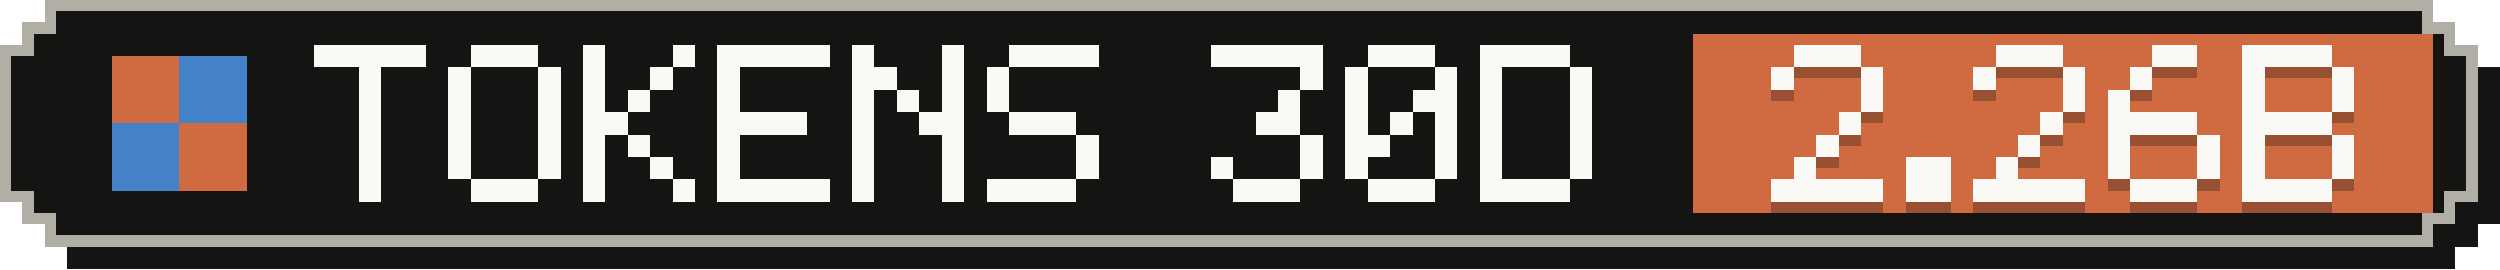
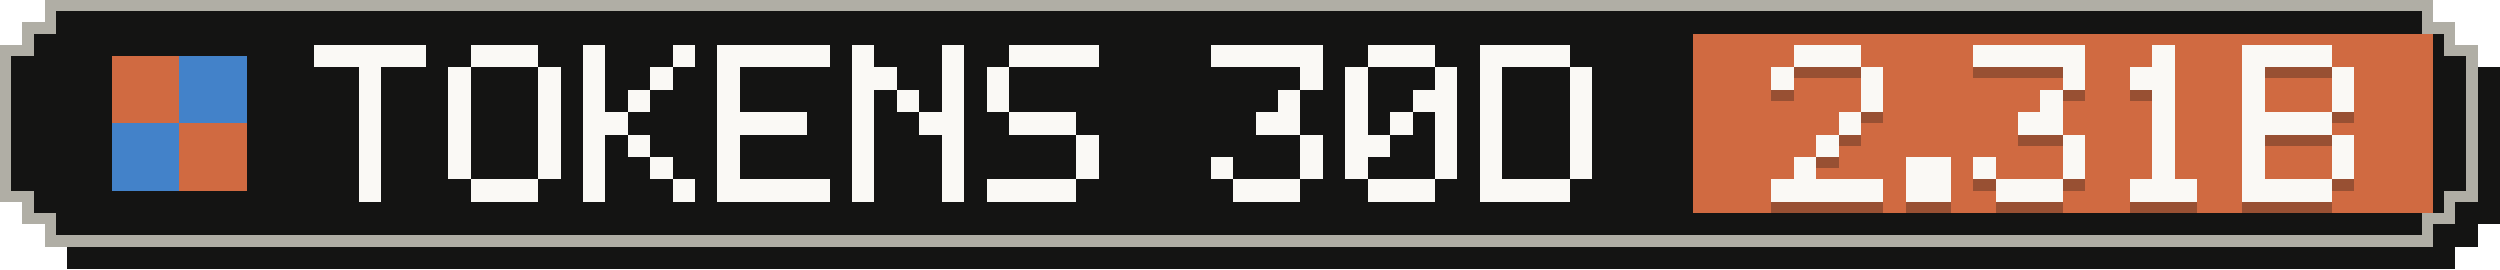
- <svg xmlns="http://www.w3.org/2000/svg" width="223" height="24" viewBox="0 0 223 24" role="img" aria-label="Tokens, last 30 days: 2.26B">
+ <svg xmlns="http://www.w3.org/2000/svg" width="223" height="24" viewBox="0 0 223 24" role="img" aria-label="Tokens, last 30 days: 2.31B">
  <g shape-rendering="crispEdges">
    <path fill="#141413" d="M6,2 H219 V4 H221 V6 H223 V20 H221 V22 H219 V24 H6 V22 H4 V20 H2 V6 H4 V4 H6 Z" />
    <path fill="#b0aea5" d="M4,0 H217 V2 H219 V4 H221 V18 H219 V20 H217 V22 H4 V20 H2 V18 H0 V4 H2 V2 H4 Z" />
    <path fill="#141413" d="M5,1 H216 V3 H218 V5 H220 V17 H218 V19 H216 V21 H5 V19 H3 V17 H1 V5 H3 V3 H5 Z" />
    <rect fill="#d06a41" x="151" y="3" width="66" height="16" />
    <g fill="#d06a41">
      <rect x="10" y="5" width="6" height="6" />
      <rect x="16" y="11" width="6" height="6" />
    </g>
    <g fill="#4382c9">
      <rect x="16" y="5" width="6" height="6" />
      <rect x="10" y="11" width="6" height="6" />
    </g>
    <g fill="#faf9f5">
      <rect x="28" y="4" width="10" height="2" />
      <rect x="32" y="6" width="2" height="2" />
      <rect x="32" y="8" width="2" height="2" />
      <rect x="32" y="10" width="2" height="2" />
      <rect x="32" y="12" width="2" height="2" />
      <rect x="32" y="14" width="2" height="2" />
      <rect x="32" y="16" width="2" height="2" />
      <rect x="42" y="4" width="6" height="2" />
      <rect x="40" y="6" width="2" height="2" />
      <rect x="48" y="6" width="2" height="2" />
      <rect x="40" y="8" width="2" height="2" />
      <rect x="48" y="8" width="2" height="2" />
      <rect x="40" y="10" width="2" height="2" />
      <rect x="48" y="10" width="2" height="2" />
      <rect x="40" y="12" width="2" height="2" />
      <rect x="48" y="12" width="2" height="2" />
      <rect x="40" y="14" width="2" height="2" />
      <rect x="48" y="14" width="2" height="2" />
      <rect x="42" y="16" width="6" height="2" />
      <rect x="52" y="4" width="2" height="2" />
      <rect x="60" y="4" width="2" height="2" />
      <rect x="52" y="6" width="2" height="2" />
      <rect x="58" y="6" width="2" height="2" />
      <rect x="52" y="8" width="2" height="2" />
      <rect x="56" y="8" width="2" height="2" />
      <rect x="52" y="10" width="4" height="2" />
      <rect x="52" y="12" width="2" height="2" />
      <rect x="56" y="12" width="2" height="2" />
      <rect x="52" y="14" width="2" height="2" />
      <rect x="58" y="14" width="2" height="2" />
      <rect x="52" y="16" width="2" height="2" />
      <rect x="60" y="16" width="2" height="2" />
      <rect x="64" y="4" width="10" height="2" />
      <rect x="64" y="6" width="2" height="2" />
      <rect x="64" y="8" width="2" height="2" />
      <rect x="64" y="10" width="8" height="2" />
      <rect x="64" y="12" width="2" height="2" />
      <rect x="64" y="14" width="2" height="2" />
      <rect x="64" y="16" width="10" height="2" />
      <rect x="76" y="4" width="2" height="2" />
      <rect x="84" y="4" width="2" height="2" />
      <rect x="76" y="6" width="4" height="2" />
      <rect x="84" y="6" width="2" height="2" />
      <rect x="76" y="8" width="2" height="2" />
      <rect x="80" y="8" width="2" height="2" />
      <rect x="84" y="8" width="2" height="2" />
      <rect x="76" y="10" width="2" height="2" />
      <rect x="82" y="10" width="4" height="2" />
      <rect x="76" y="12" width="2" height="2" />
      <rect x="84" y="12" width="2" height="2" />
      <rect x="76" y="14" width="2" height="2" />
      <rect x="84" y="14" width="2" height="2" />
      <rect x="76" y="16" width="2" height="2" />
      <rect x="84" y="16" width="2" height="2" />
      <rect x="90" y="4" width="8" height="2" />
      <rect x="88" y="6" width="2" height="2" />
      <rect x="88" y="8" width="2" height="2" />
      <rect x="90" y="10" width="6" height="2" />
      <rect x="96" y="12" width="2" height="2" />
      <rect x="96" y="14" width="2" height="2" />
      <rect x="88" y="16" width="8" height="2" />
      <rect x="108" y="4" width="10" height="2" />
      <rect x="116" y="6" width="2" height="2" />
      <rect x="114" y="8" width="2" height="2" />
      <rect x="112" y="10" width="4" height="2" />
      <rect x="116" y="12" width="2" height="2" />
      <rect x="108" y="14" width="2" height="2" />
      <rect x="116" y="14" width="2" height="2" />
      <rect x="110" y="16" width="6" height="2" />
      <rect x="122" y="4" width="6" height="2" />
      <rect x="120" y="6" width="2" height="2" />
      <rect x="128" y="6" width="2" height="2" />
      <rect x="120" y="8" width="2" height="2" />
      <rect x="126" y="8" width="4" height="2" />
      <rect x="120" y="10" width="2" height="2" />
      <rect x="124" y="10" width="2" height="2" />
      <rect x="128" y="10" width="2" height="2" />
      <rect x="120" y="12" width="4" height="2" />
      <rect x="128" y="12" width="2" height="2" />
      <rect x="120" y="14" width="2" height="2" />
      <rect x="128" y="14" width="2" height="2" />
      <rect x="122" y="16" width="6" height="2" />
      <rect x="132" y="4" width="8" height="2" />
      <rect x="132" y="6" width="2" height="2" />
      <rect x="140" y="6" width="2" height="2" />
      <rect x="132" y="8" width="2" height="2" />
      <rect x="140" y="8" width="2" height="2" />
      <rect x="132" y="10" width="2" height="2" />
      <rect x="140" y="10" width="2" height="2" />
      <rect x="132" y="12" width="2" height="2" />
      <rect x="140" y="12" width="2" height="2" />
      <rect x="132" y="14" width="2" height="2" />
      <rect x="140" y="14" width="2" height="2" />
      <rect x="132" y="16" width="8" height="2" />
    </g>
    <g fill="#141413" fill-opacity=".3">
      <rect x="160" y="5" width="6" height="2" />
      <rect x="158" y="7" width="2" height="2" />
      <rect x="166" y="7" width="2" height="2" />
      <rect x="166" y="9" width="2" height="2" />
      <rect x="164" y="11" width="2" height="2" />
      <rect x="162" y="13" width="2" height="2" />
      <rect x="160" y="15" width="2" height="2" />
      <rect x="158" y="17" width="10" height="2" />
      <rect x="170" y="15" width="4" height="2" />
      <rect x="170" y="17" width="4" height="2" />
-       <rect x="178" y="5" width="6" height="2" />
-       <rect x="176" y="7" width="2" height="2" />
+       <rect x="176" y="5" width="10" height="2" />
      <rect x="184" y="7" width="2" height="2" />
-       <rect x="184" y="9" width="2" height="2" />
-       <rect x="182" y="11" width="2" height="2" />
-       <rect x="180" y="13" width="2" height="2" />
-       <rect x="178" y="15" width="2" height="2" />
-       <rect x="176" y="17" width="10" height="2" />
-       <rect x="192" y="5" width="4" height="2" />
-       <rect x="190" y="7" width="2" height="2" />
-       <rect x="188" y="9" width="2" height="2" />
-       <rect x="188" y="11" width="8" height="2" />
-       <rect x="188" y="13" width="2" height="2" />
-       <rect x="196" y="13" width="2" height="2" />
-       <rect x="188" y="15" width="2" height="2" />
-       <rect x="196" y="15" width="2" height="2" />
+       <rect x="182" y="9" width="2" height="2" />
+       <rect x="180" y="11" width="4" height="2" />
+       <rect x="184" y="13" width="2" height="2" />
+       <rect x="176" y="15" width="2" height="2" />
+       <rect x="184" y="15" width="2" height="2" />
+       <rect x="178" y="17" width="6" height="2" />
+       <rect x="192" y="5" width="2" height="2" />
+       <rect x="190" y="7" width="4" height="2" />
+       <rect x="192" y="9" width="2" height="2" />
+       <rect x="192" y="11" width="2" height="2" />
+       <rect x="192" y="13" width="2" height="2" />
+       <rect x="192" y="15" width="2" height="2" />
      <rect x="190" y="17" width="6" height="2" />
      <rect x="200" y="5" width="8" height="2" />
      <rect x="200" y="7" width="2" height="2" />
      <rect x="208" y="7" width="2" height="2" />
      <rect x="200" y="9" width="2" height="2" />
      <rect x="208" y="9" width="2" height="2" />
      <rect x="200" y="11" width="8" height="2" />
      <rect x="200" y="13" width="2" height="2" />
      <rect x="208" y="13" width="2" height="2" />
      <rect x="200" y="15" width="2" height="2" />
      <rect x="208" y="15" width="2" height="2" />
      <rect x="200" y="17" width="8" height="2" />
    </g>
    <g fill="#faf9f5">
      <rect x="160" y="4" width="6" height="2" />
      <rect x="158" y="6" width="2" height="2" />
      <rect x="166" y="6" width="2" height="2" />
      <rect x="166" y="8" width="2" height="2" />
      <rect x="164" y="10" width="2" height="2" />
      <rect x="162" y="12" width="2" height="2" />
      <rect x="160" y="14" width="2" height="2" />
      <rect x="158" y="16" width="10" height="2" />
      <rect x="170" y="14" width="4" height="2" />
      <rect x="170" y="16" width="4" height="2" />
-       <rect x="178" y="4" width="6" height="2" />
-       <rect x="176" y="6" width="2" height="2" />
+       <rect x="176" y="4" width="10" height="2" />
      <rect x="184" y="6" width="2" height="2" />
-       <rect x="184" y="8" width="2" height="2" />
-       <rect x="182" y="10" width="2" height="2" />
-       <rect x="180" y="12" width="2" height="2" />
-       <rect x="178" y="14" width="2" height="2" />
-       <rect x="176" y="16" width="10" height="2" />
-       <rect x="192" y="4" width="4" height="2" />
-       <rect x="190" y="6" width="2" height="2" />
-       <rect x="188" y="8" width="2" height="2" />
-       <rect x="188" y="10" width="8" height="2" />
-       <rect x="188" y="12" width="2" height="2" />
-       <rect x="196" y="12" width="2" height="2" />
-       <rect x="188" y="14" width="2" height="2" />
-       <rect x="196" y="14" width="2" height="2" />
+       <rect x="182" y="8" width="2" height="2" />
+       <rect x="180" y="10" width="4" height="2" />
+       <rect x="184" y="12" width="2" height="2" />
+       <rect x="176" y="14" width="2" height="2" />
+       <rect x="184" y="14" width="2" height="2" />
+       <rect x="178" y="16" width="6" height="2" />
+       <rect x="192" y="4" width="2" height="2" />
+       <rect x="190" y="6" width="4" height="2" />
+       <rect x="192" y="8" width="2" height="2" />
+       <rect x="192" y="10" width="2" height="2" />
+       <rect x="192" y="12" width="2" height="2" />
+       <rect x="192" y="14" width="2" height="2" />
      <rect x="190" y="16" width="6" height="2" />
      <rect x="200" y="4" width="8" height="2" />
      <rect x="200" y="6" width="2" height="2" />
      <rect x="208" y="6" width="2" height="2" />
      <rect x="200" y="8" width="2" height="2" />
      <rect x="208" y="8" width="2" height="2" />
      <rect x="200" y="10" width="8" height="2" />
      <rect x="200" y="12" width="2" height="2" />
      <rect x="208" y="12" width="2" height="2" />
      <rect x="200" y="14" width="2" height="2" />
      <rect x="208" y="14" width="2" height="2" />
      <rect x="200" y="16" width="8" height="2" />
    </g>
  </g>
</svg>
